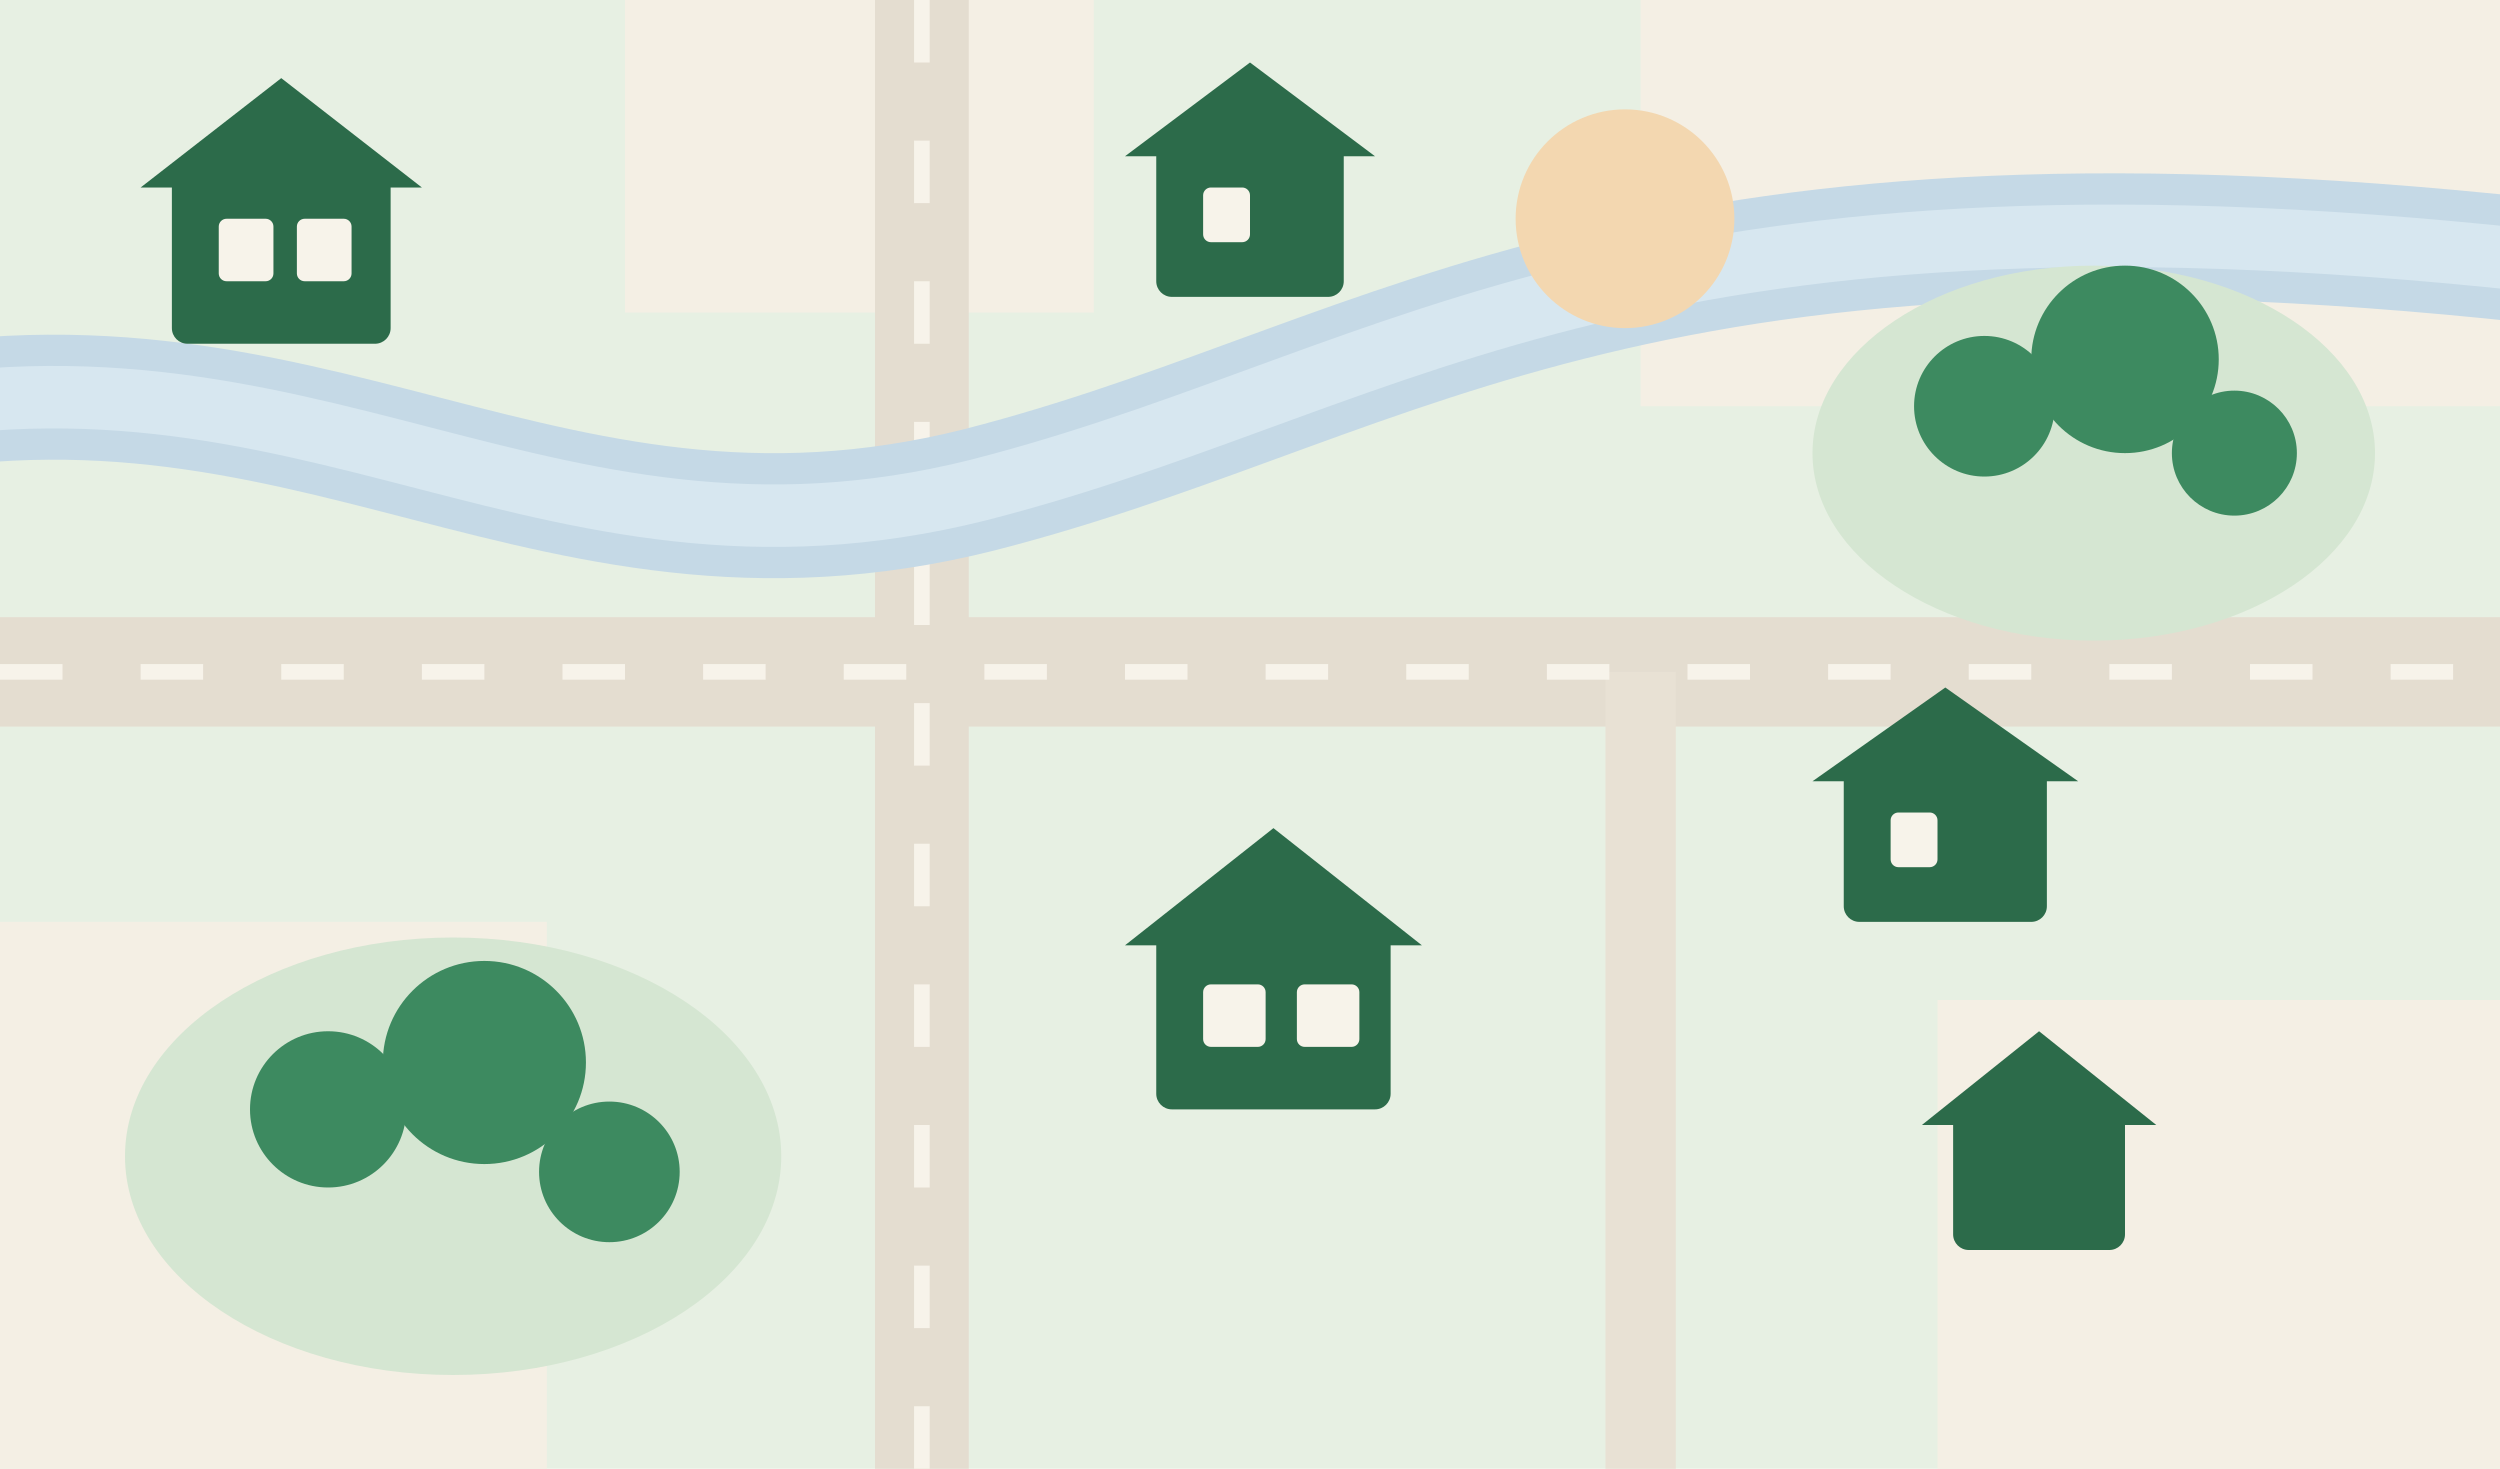
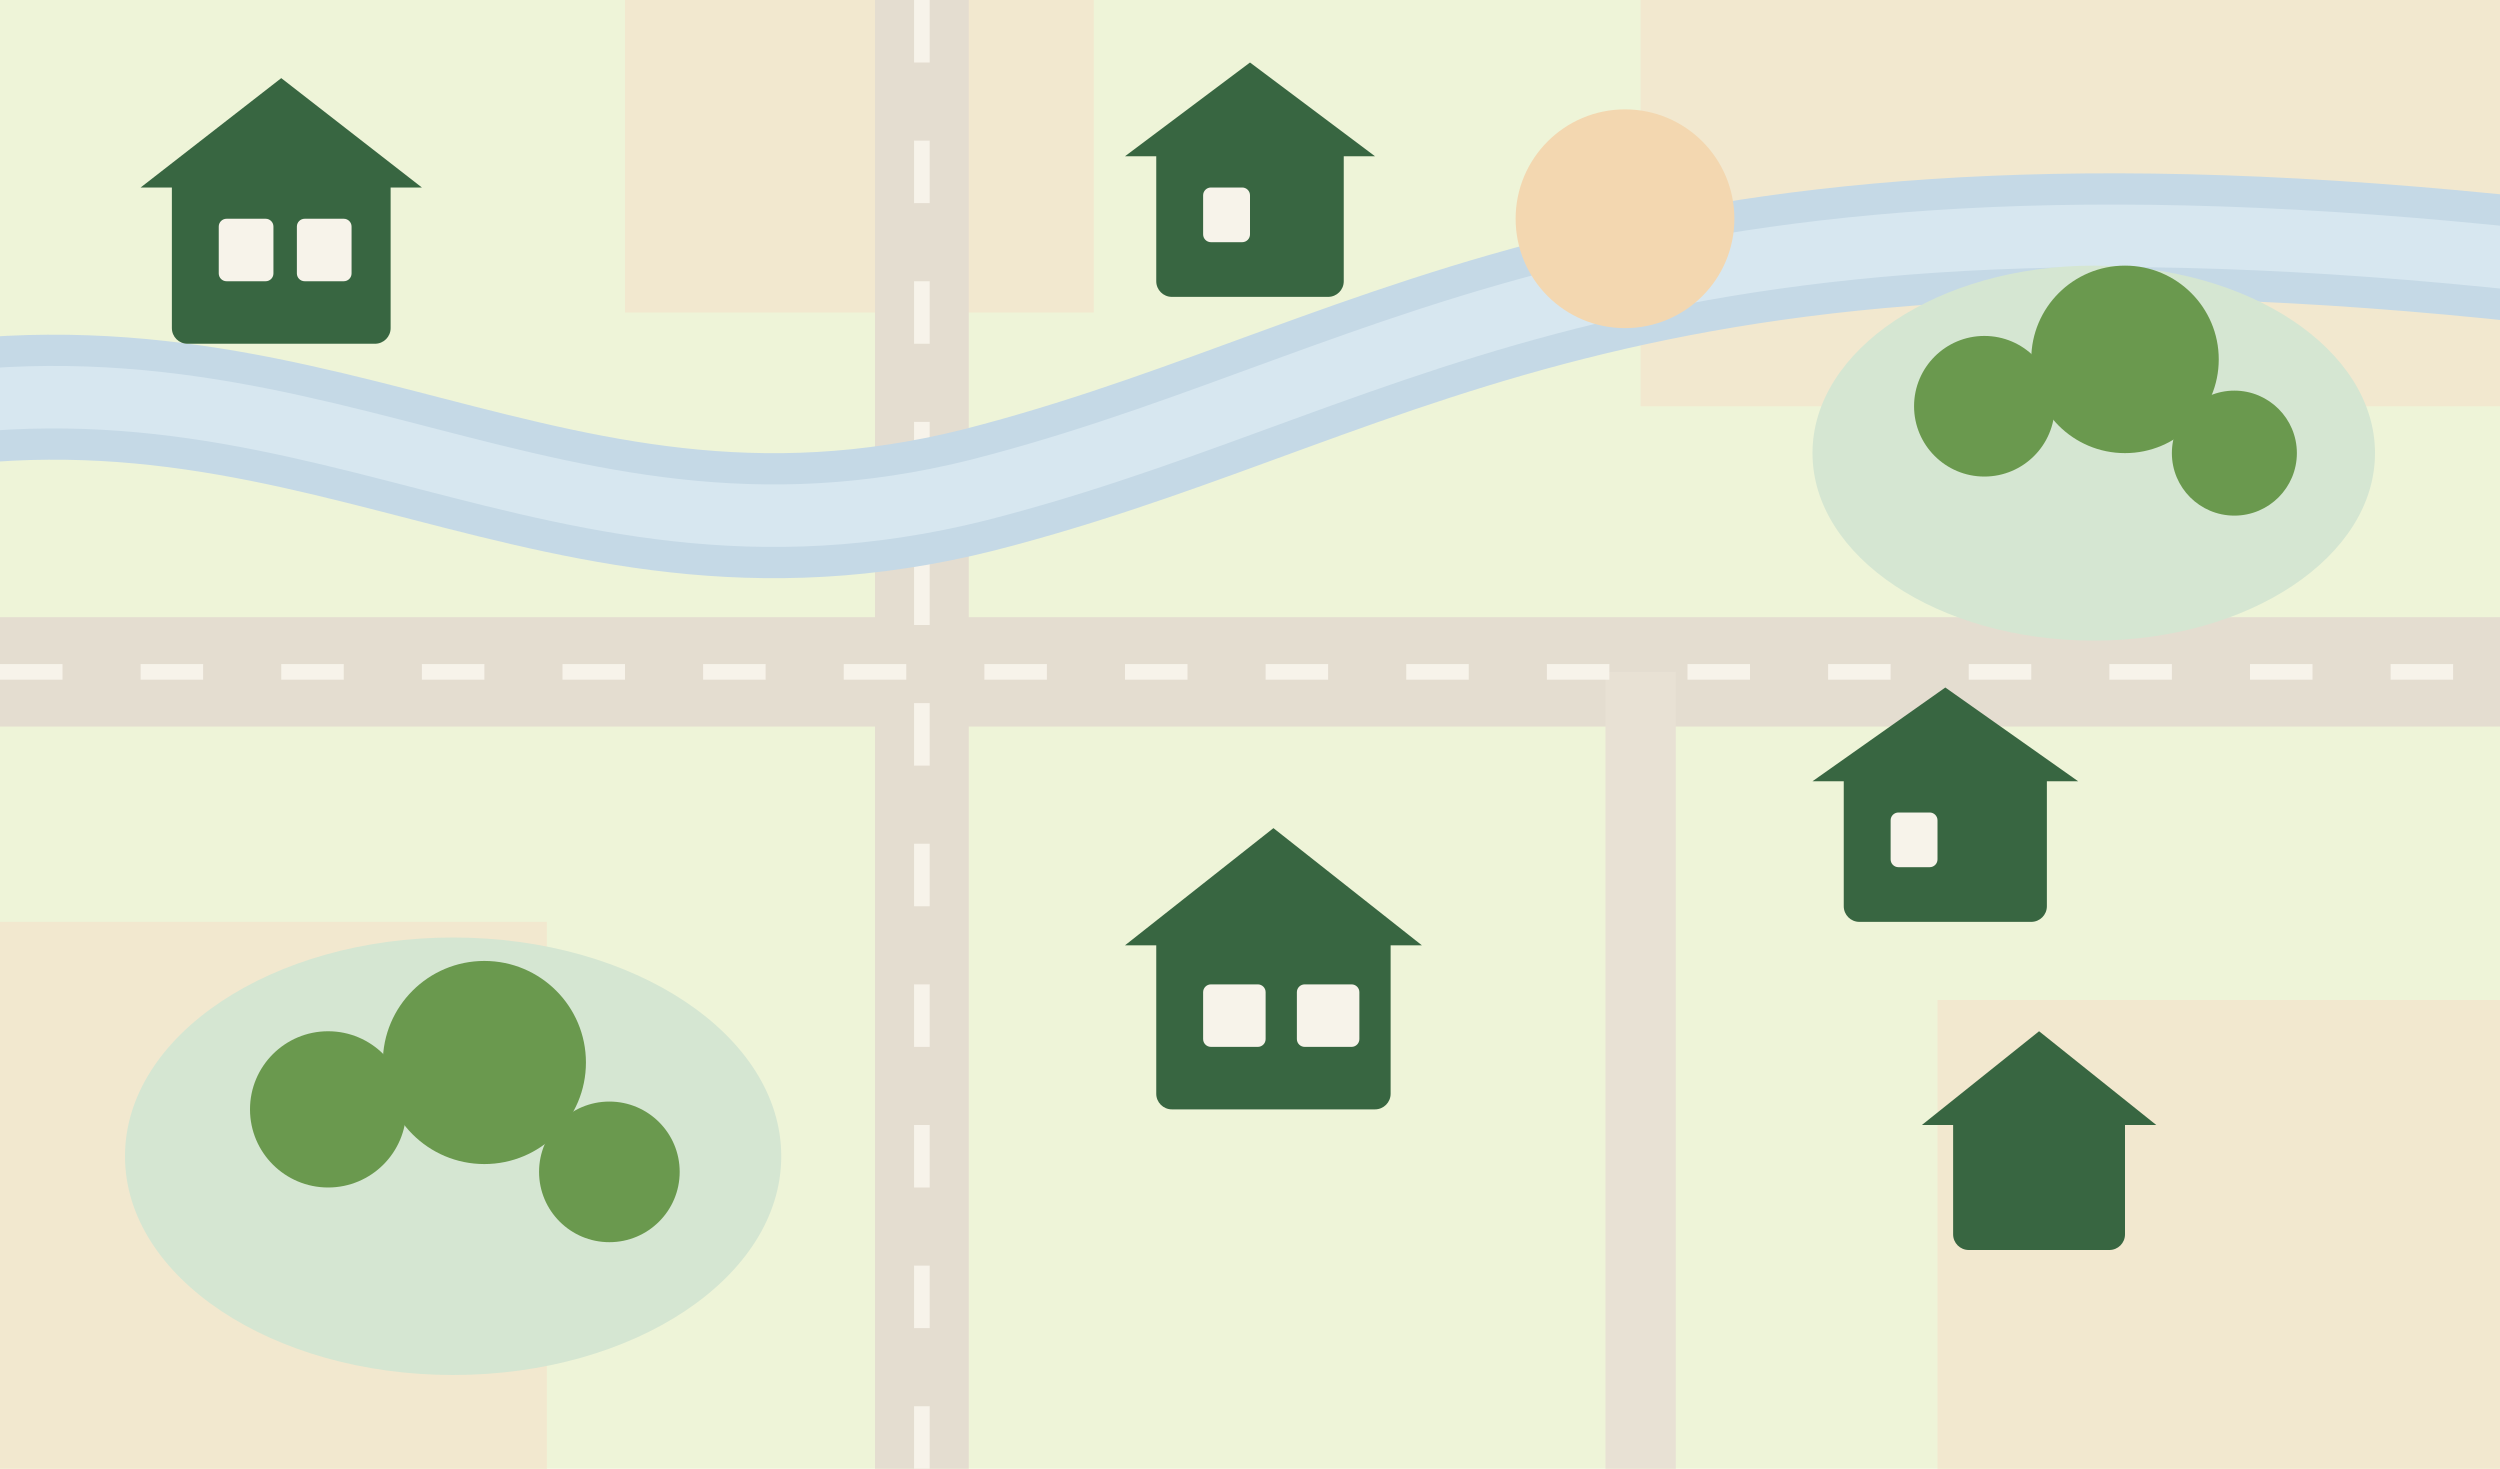
<svg xmlns="http://www.w3.org/2000/svg" viewBox="0 0 320 188" fill="none" aria-hidden="true">
-   <rect width="320" height="188" fill="#E7F0E3" />
-   <path d="M-10 0 H80 V40 H140 V0 H210 V52 H330 V-10Z" fill="#F4EFE4" />
-   <path d="M0 118 H70 V188 H0Z" fill="#F4EFE4" />
-   <path d="M248 128 H330 V188 H248Z" fill="#F4EFE4" />
+   <rect width="320" height="188" fill="#EEF4D8" />
+   <path d="M-10 0 H80 V40 H140 V0 H210 V52 H330 V-10Z" fill="#F2E8CF" />
+   <path d="M0 118 H70 V188 H0Z" fill="#F2E8CF" />
+   <path d="M248 128 H330 V188 H248Z" fill="#F2E8CF" />
  <path d="M0 86 H320" stroke="#E4DDD0" stroke-width="14" />
  <path d="M118 0 V188" stroke="#E4DDD0" stroke-width="12" />
  <path d="M210 86 V188" stroke="#E8E1D4" stroke-width="9" />
  <path d="M0 86 H320" stroke="#F7F3EA" stroke-width="2" stroke-dasharray="8 10" />
  <path d="M118 0 V188" stroke="#F7F3EA" stroke-width="2" stroke-dasharray="8 10" />
  <path d="M-20 54 C40 40 70 78 128 62 C180 48 210 20 330 34" fill="none" stroke="#C5D9E6" stroke-width="16" stroke-linecap="round" />
  <path d="M-20 54 C40 40 70 78 128 62 C180 48 210 20 330 34" fill="none" stroke="#D7E7F0" stroke-width="8" stroke-linecap="round" />
  <ellipse cx="58" cy="148" rx="42" ry="28" fill="#D5E6D2" />
  <ellipse cx="268" cy="58" rx="36" ry="24" fill="#D5E6D2" />
-   <g fill="#3D8A60">
+   <g fill="#6A994E">
    <circle cx="42" cy="142" r="10" />
    <circle cx="62" cy="136" r="13" />
    <circle cx="78" cy="150" r="9" />
    <circle cx="254" cy="52" r="9" />
    <circle cx="272" cy="46" r="12" />
    <circle cx="286" cy="58" r="8" />
  </g>
-   <g fill="#2C6B4A">
+   <g fill="#386641">
    <rect x="22" y="22" width="28" height="22" rx="2" />
    <path d="M18 24 L36 10 L54 24Z" />
    <rect x="148" y="18" width="24" height="20" rx="2" />
    <path d="M144 20 L160 8 L176 20Z" />
    <rect x="236" y="98" width="26" height="20" rx="2" />
    <path d="M232 100 L249 88 L266 100Z" />
    <rect x="148" y="118" width="30" height="24" rx="2" />
    <path d="M144 121 L163 106 L182 121Z" />
    <rect x="250" y="142" width="22" height="18" rx="2" />
    <path d="M246 144 L261 132 L276 144Z" />
  </g>
  <g fill="#F7F3EA">
    <rect x="28" y="28" width="7" height="8" rx="1" />
    <rect x="38" y="28" width="7" height="8" rx="1" />
    <rect x="154" y="24" width="6" height="7" rx="1" />
    <rect x="242" y="104" width="6" height="7" rx="1" />
    <rect x="154" y="126" width="8" height="8" rx="1" />
    <rect x="166" y="126" width="8" height="8" rx="1" />
  </g>
  <circle cx="208" cy="28" r="14" fill="#F3D7B0" />
</svg>
